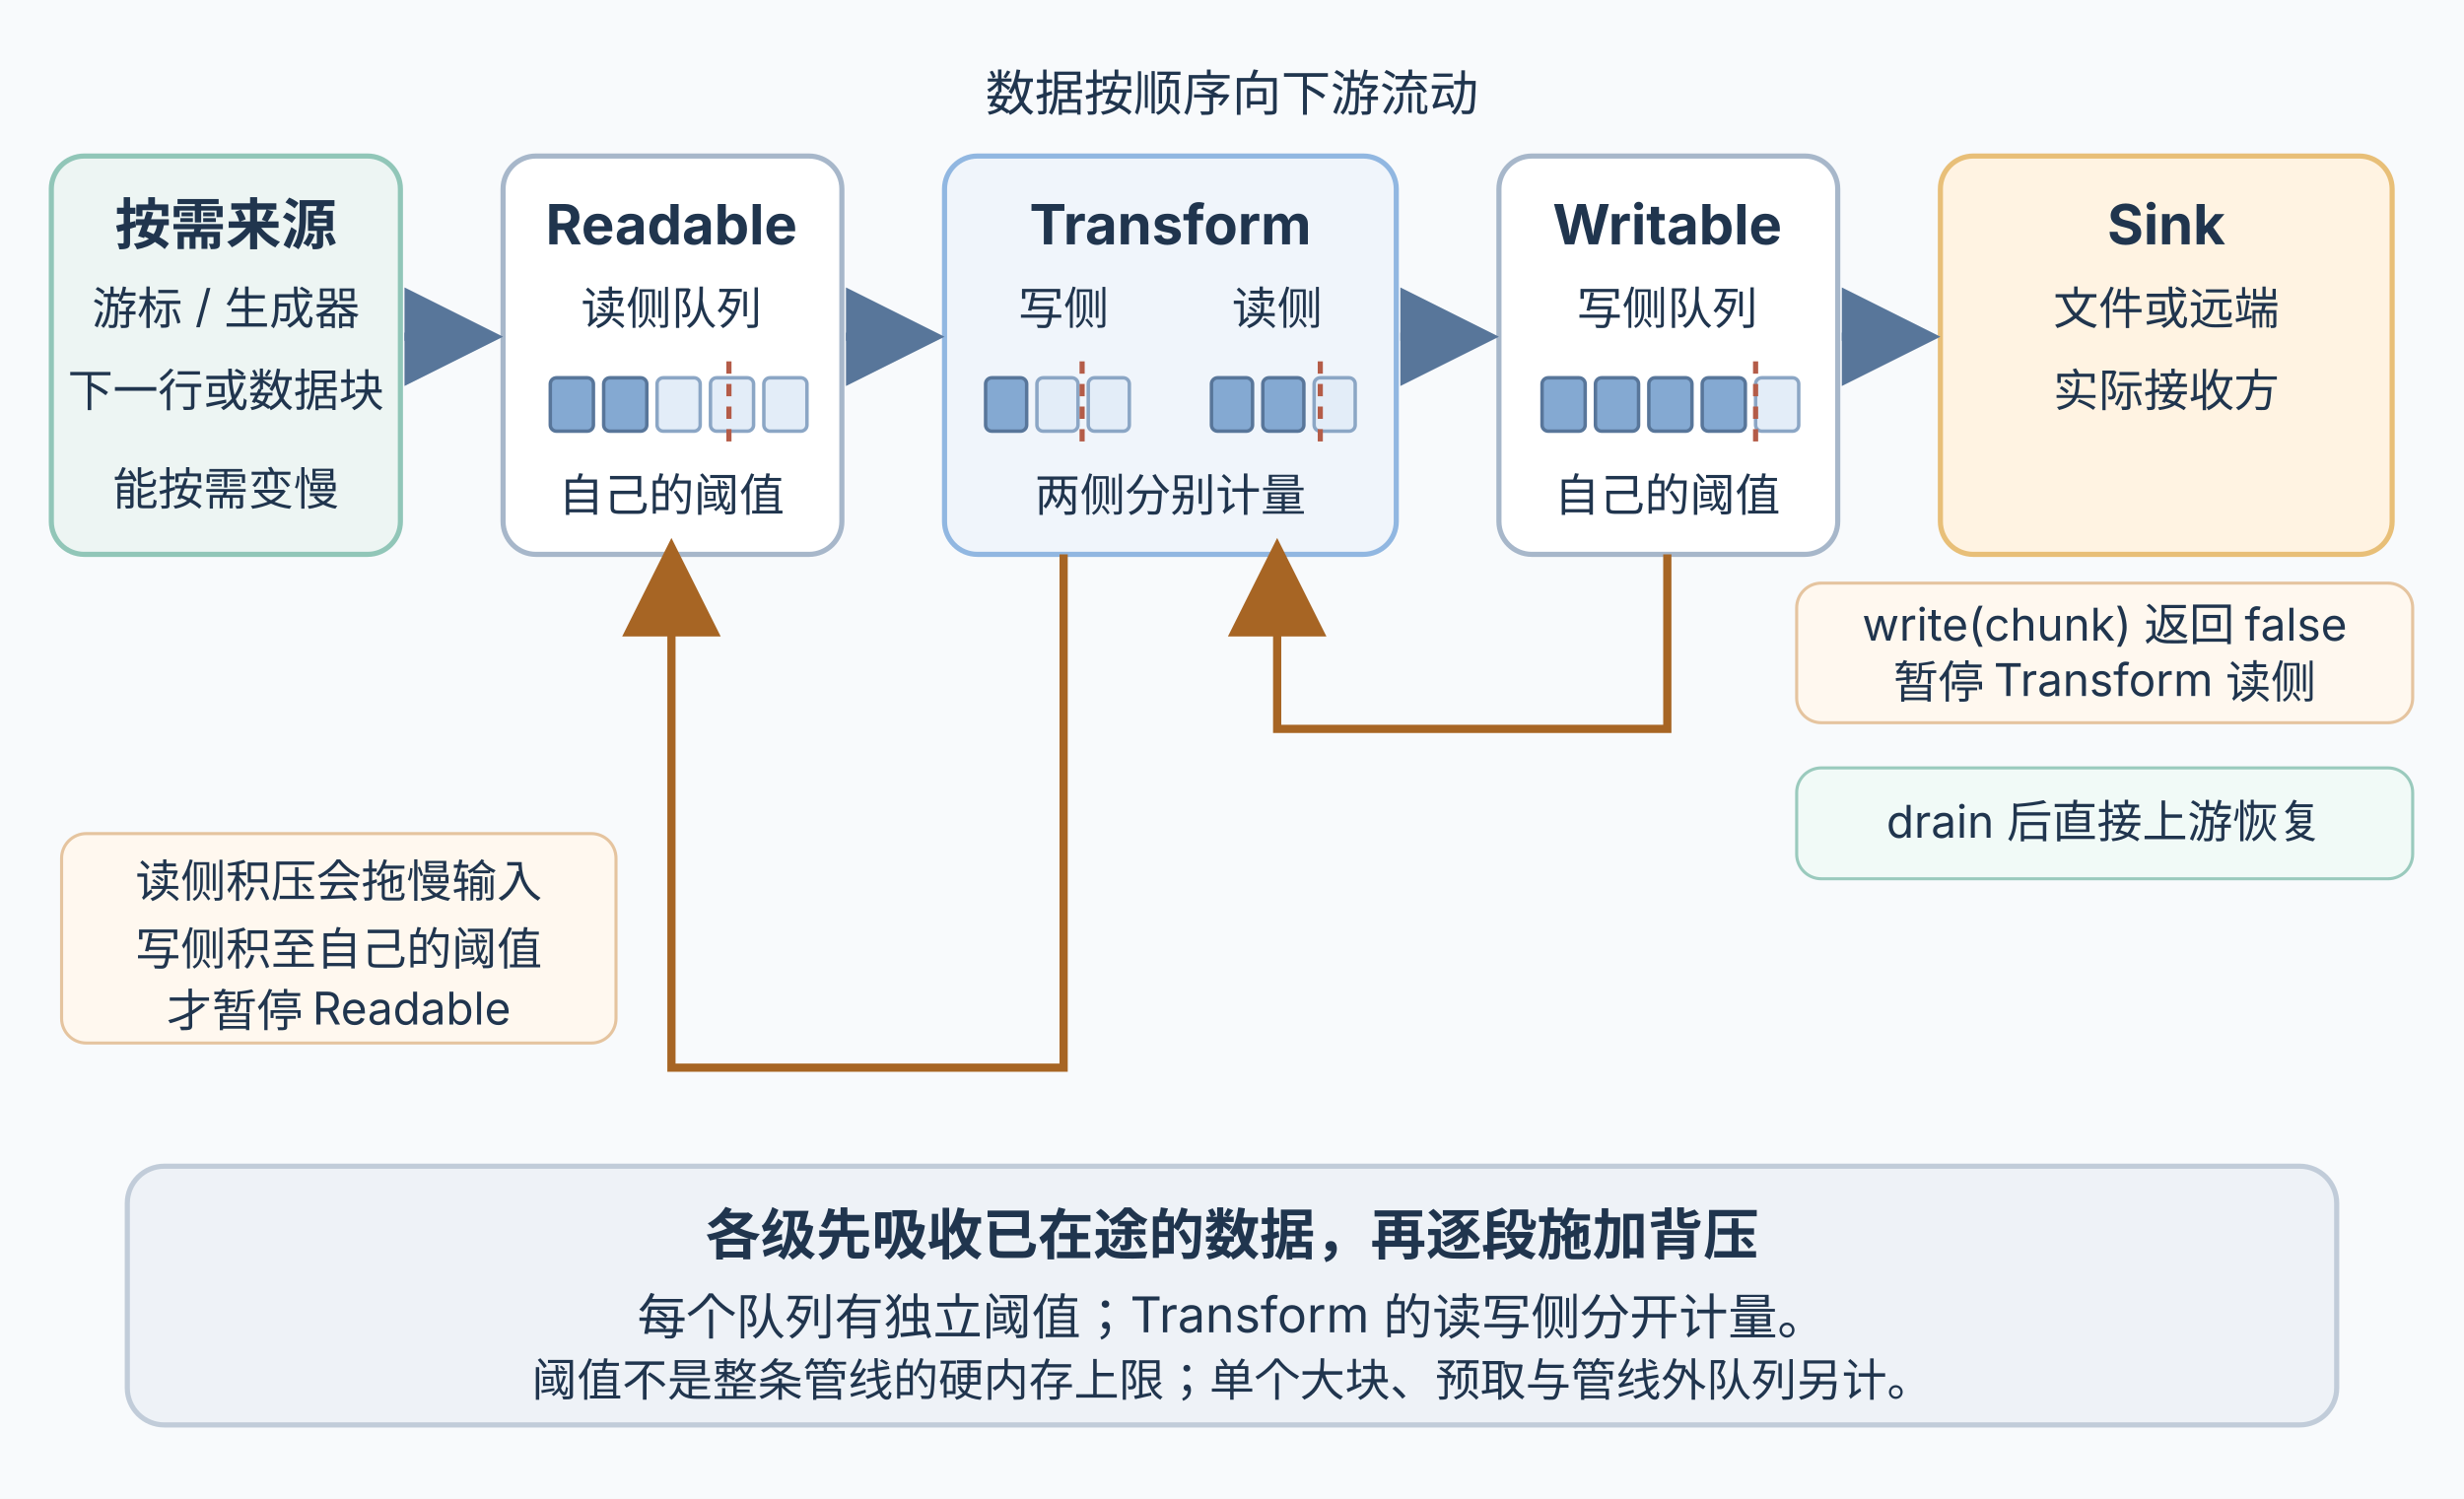
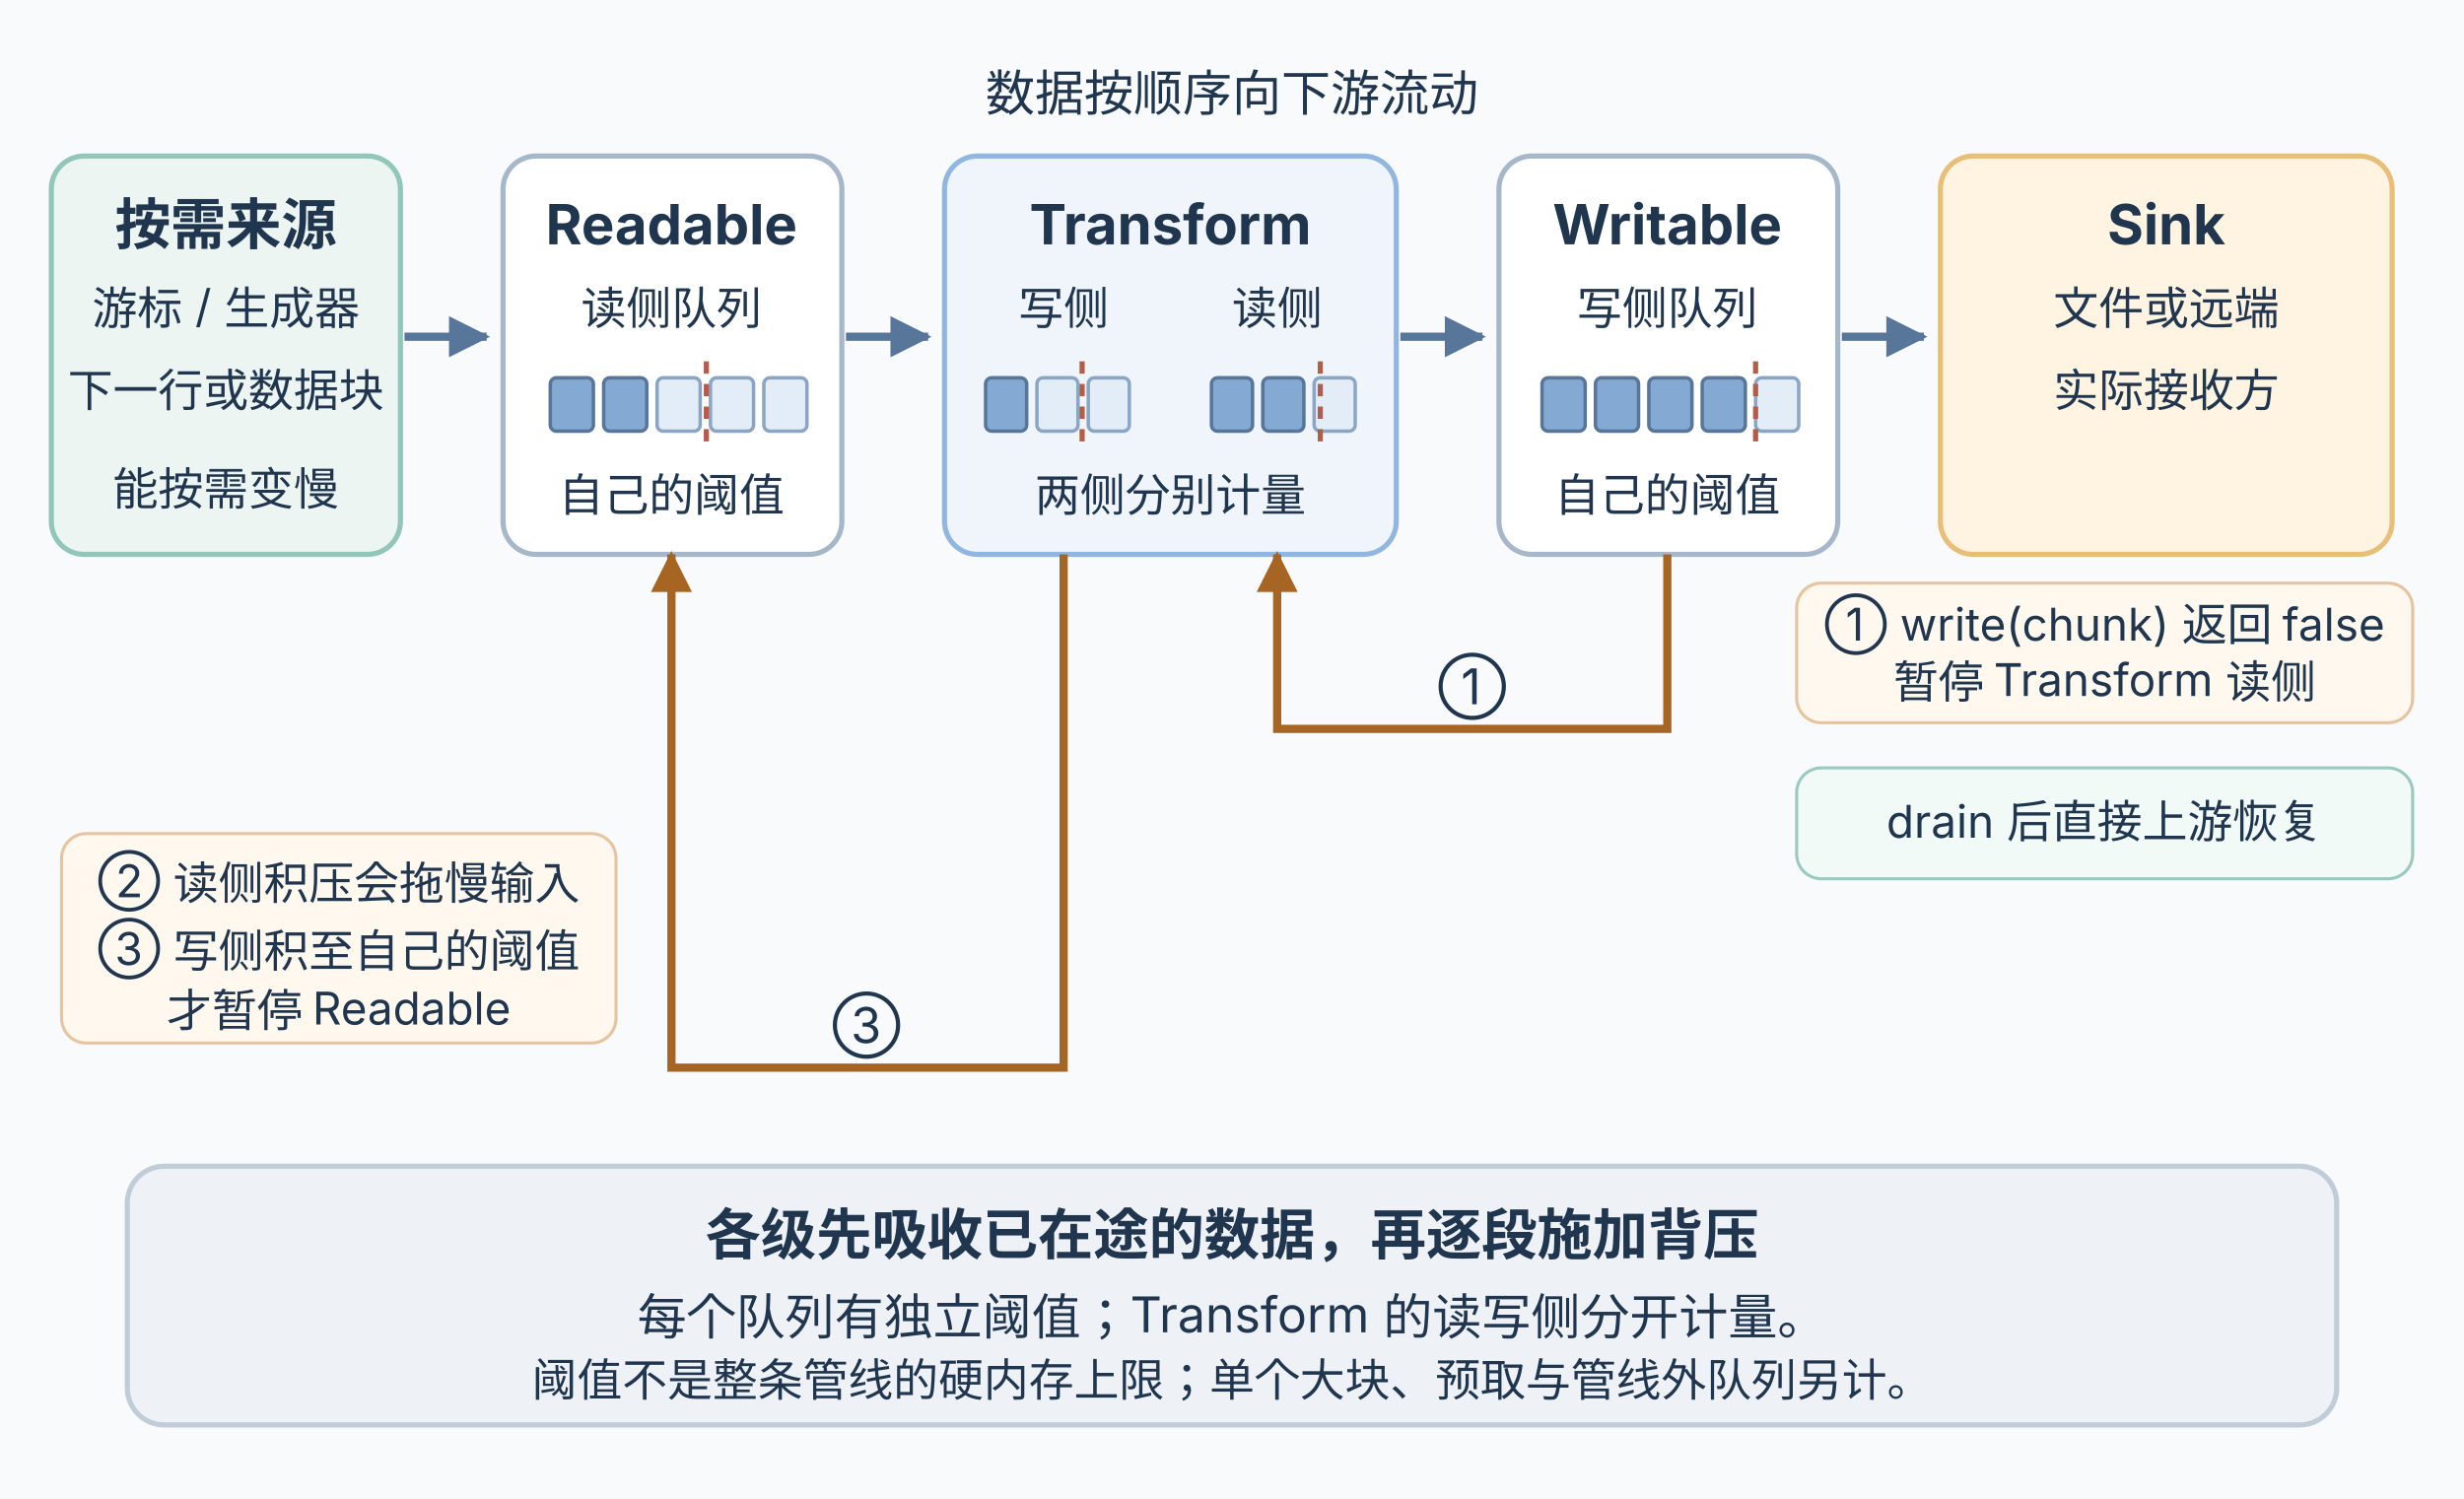
<svg xmlns="http://www.w3.org/2000/svg" width="1200" height="730" viewBox="0 0 1200 730" role="img" aria-labelledby="title desc">
  <defs>
-     <marker id="flow" markerWidth="12" markerHeight="12" refX="10" refY="6" orient="auto" markerUnits="strokeWidth">
+     <marker id="flow" viewBox="0 0 12 12" markerWidth="20" markerHeight="20" refX="11" refY="6" orient="auto" markerUnits="userSpaceOnUse">
      <path d="M0,0 L12,6 L0,12 z" fill="#58769a" />
    </marker>
-     <marker id="pause" markerWidth="12" markerHeight="12" refX="10" refY="6" orient="auto" markerUnits="strokeWidth">
+     <marker id="pause" viewBox="0 0 12 12" markerWidth="20" markerHeight="20" refX="11" refY="6" orient="auto" markerUnits="userSpaceOnUse">
      <path d="M0,0 L12,6 L0,12 z" fill="#a76524" />
    </marker>
    <style>
      text { font-family: -apple-system, BlinkMacSystemFont, "Segoe UI", "PingFang SC", "Hiragino Sans GB", sans-serif; fill: #20354e; }
      .head { font-size: 27px; font-weight: 650; }
      .body { font-size: 24px; }
      .small { font-size: 22px; }
      .flow { stroke: #58769a; stroke-width: 4; fill: none; marker-end: url(#flow); }
      .pause { stroke: #a76524; stroke-width: 4; fill: none; marker-end: url(#pause); }
      .queue { fill: #e3edf8; stroke: #8ba6c5; stroke-width: 1.7; }
      .queue-on { fill: #84a9d2; stroke: #58769a; stroke-width: 1.7; }
      .threshold { stroke: #b45c48; stroke-width: 2.5; stroke-dasharray: 6 5; }
    </style>
  </defs>
  <rect width="1200" height="730" fill="#f8fafc" />
  <rect x="25" y="76" width="170" height="194" rx="16" fill="#edf5f3" stroke="#91c6b8" stroke-width="2.5" />
  <text x="110" y="119" text-anchor="middle" class="head">按需来源</text>
  <text x="110" y="158" text-anchor="middle" class="small">游标 / 生成器</text>
  <text x="110" y="198" text-anchor="middle" class="small">下一行或数据块</text>
  <text x="110" y="246" text-anchor="middle" class="small">能按需变慢</text>
  <rect x="245" y="76" width="165" height="194" rx="16" fill="#ffffff" stroke="#a7b7ca" stroke-width="2.5" />
  <text x="327" y="119" text-anchor="middle" class="head">Readable</text>
  <text x="327" y="158" text-anchor="middle" class="small">读侧队列</text>
  <rect x="268" y="184" width="21" height="26" rx="3" class="queue-on" />
  <rect x="294" y="184" width="21" height="26" rx="3" class="queue-on" />
  <rect x="320" y="184" width="21" height="26" rx="3" class="queue" />
  <rect x="346" y="184" width="21" height="26" rx="3" class="queue" />
  <rect x="372" y="184" width="21" height="26" rx="3" class="queue" />
-   <line x1="355" y1="176" x2="355" y2="220" class="threshold" />
+   <line x1="344" y1="176" x2="344" y2="220" class="threshold" />
  <text x="327" y="249" text-anchor="middle" class="small">自己的阈值</text>
  <rect x="460" y="76" width="220" height="194" rx="16" fill="#f0f5fb" stroke="#91b7e1" stroke-width="2.5" />
  <text x="570" y="119" text-anchor="middle" class="head">Transform</text>
  <text x="518" y="158" text-anchor="middle" class="small">写侧</text>
  <text x="622" y="158" text-anchor="middle" class="small">读侧</text>
  <rect x="480" y="184" width="20" height="26" rx="3" class="queue-on" />
  <rect x="505" y="184" width="20" height="26" rx="3" class="queue" />
  <rect x="530" y="184" width="20" height="26" rx="3" class="queue" />
  <line x1="527" y1="176" x2="527" y2="220" class="threshold" />
  <rect x="590" y="184" width="20" height="26" rx="3" class="queue-on" />
  <rect x="615" y="184" width="20" height="26" rx="3" class="queue-on" />
  <rect x="640" y="184" width="20" height="26" rx="3" class="queue" />
  <line x1="643" y1="176" x2="643" y2="220" class="threshold" />
  <text x="570" y="249" text-anchor="middle" class="small">两侧分别计量</text>
  <rect x="730" y="76" width="165" height="194" rx="16" fill="#ffffff" stroke="#a7b7ca" stroke-width="2.5" />
  <text x="812" y="119" text-anchor="middle" class="head">Writable</text>
  <text x="812" y="158" text-anchor="middle" class="small">写侧队列</text>
  <rect x="751" y="184" width="21" height="26" rx="3" class="queue-on" />
  <rect x="777" y="184" width="21" height="26" rx="3" class="queue-on" />
  <rect x="803" y="184" width="21" height="26" rx="3" class="queue-on" />
  <rect x="829" y="184" width="21" height="26" rx="3" class="queue-on" />
  <rect x="855" y="184" width="21" height="26" rx="3" class="queue" />
  <line x1="855" y1="176" x2="855" y2="220" class="threshold" />
  <text x="812" y="249" text-anchor="middle" class="small">自己的阈值</text>
  <rect x="945" y="76" width="220" height="194" rx="16" fill="#fff3e2" stroke="#e8bf78" stroke-width="2.5" />
  <text x="1055" y="119" text-anchor="middle" class="head">Sink</text>
  <text x="1055" y="158" text-anchor="middle" class="small">文件或远端</text>
  <text x="1055" y="198" text-anchor="middle" class="small">实际接收方</text>
  <path d="M197 164 H237" class="flow" />
  <path d="M412 164 H452" class="flow" />
  <path d="M682 164 H722" class="flow" />
  <path d="M897 164 H937" class="flow" />
  <text x="600" y="54" text-anchor="middle" class="body">数据按顺序向下游流动</text>
  <path d="M812 270 V355 H622 V270" class="pause" />
+   <text x="717" y="343" text-anchor="middle" class="body" fill="#a76524">①</text>
  <rect x="875" y="284" width="300" height="68" rx="12" fill="#fff8ef" stroke="#e5c49f" stroke-width="1.5" />
-   <text x="1025" y="312" text-anchor="middle" class="small">write(chunk) 返回 false</text>
+   <text x="1025" y="312" text-anchor="middle" class="small">① write(chunk) 返回 false</text>
  <text x="1025" y="340" text-anchor="middle" class="small">暂停 Transform 读侧</text>
  <rect x="875" y="374" width="300" height="54" rx="12" fill="#f1faf7" stroke="#9acabd" stroke-width="1.5" />
  <text x="1025" y="408" text-anchor="middle" class="small" fill="#287665">drain 后直接上游恢复</text>
  <path d="M518 270 V520 H327 V270" class="pause" />
+   <text x="422" y="508" text-anchor="middle" class="body" fill="#a76524">③</text>
  <rect x="30" y="406" width="270" height="102" rx="12" fill="#fff8ef" stroke="#e5c49f" stroke-width="1.5" />
-   <text x="165" y="437" text-anchor="middle" class="small">读侧积压会拖慢输入</text>
-   <text x="165" y="470" text-anchor="middle" class="small">写侧积至自己的阈值</text>
+   <text x="165" y="437" text-anchor="middle" class="small">② 读侧积压会拖慢输入</text>
+   <text x="165" y="470" text-anchor="middle" class="small">③ 写侧积至自己的阈值</text>
  <text x="165" y="500" text-anchor="middle" class="small">才暂停 Readable</text>
  <rect x="62" y="568" width="1076" height="126" rx="18" fill="#eef2f7" stroke="#c1ccd9" stroke-width="2.5" />
  <text x="600" y="611" text-anchor="middle" class="head">各级先吸收已在途的数据，再逐段施加背压</text>
  <text x="600" y="650" text-anchor="middle" class="body">每个队列有独立阈值；Transform 的读写侧分开计量。</text>
  <text x="600" y="680" text-anchor="middle" class="small">阈值不是整条管线的硬内存上限；单个大块、预取与管线外队列另计。</text>
</svg>
